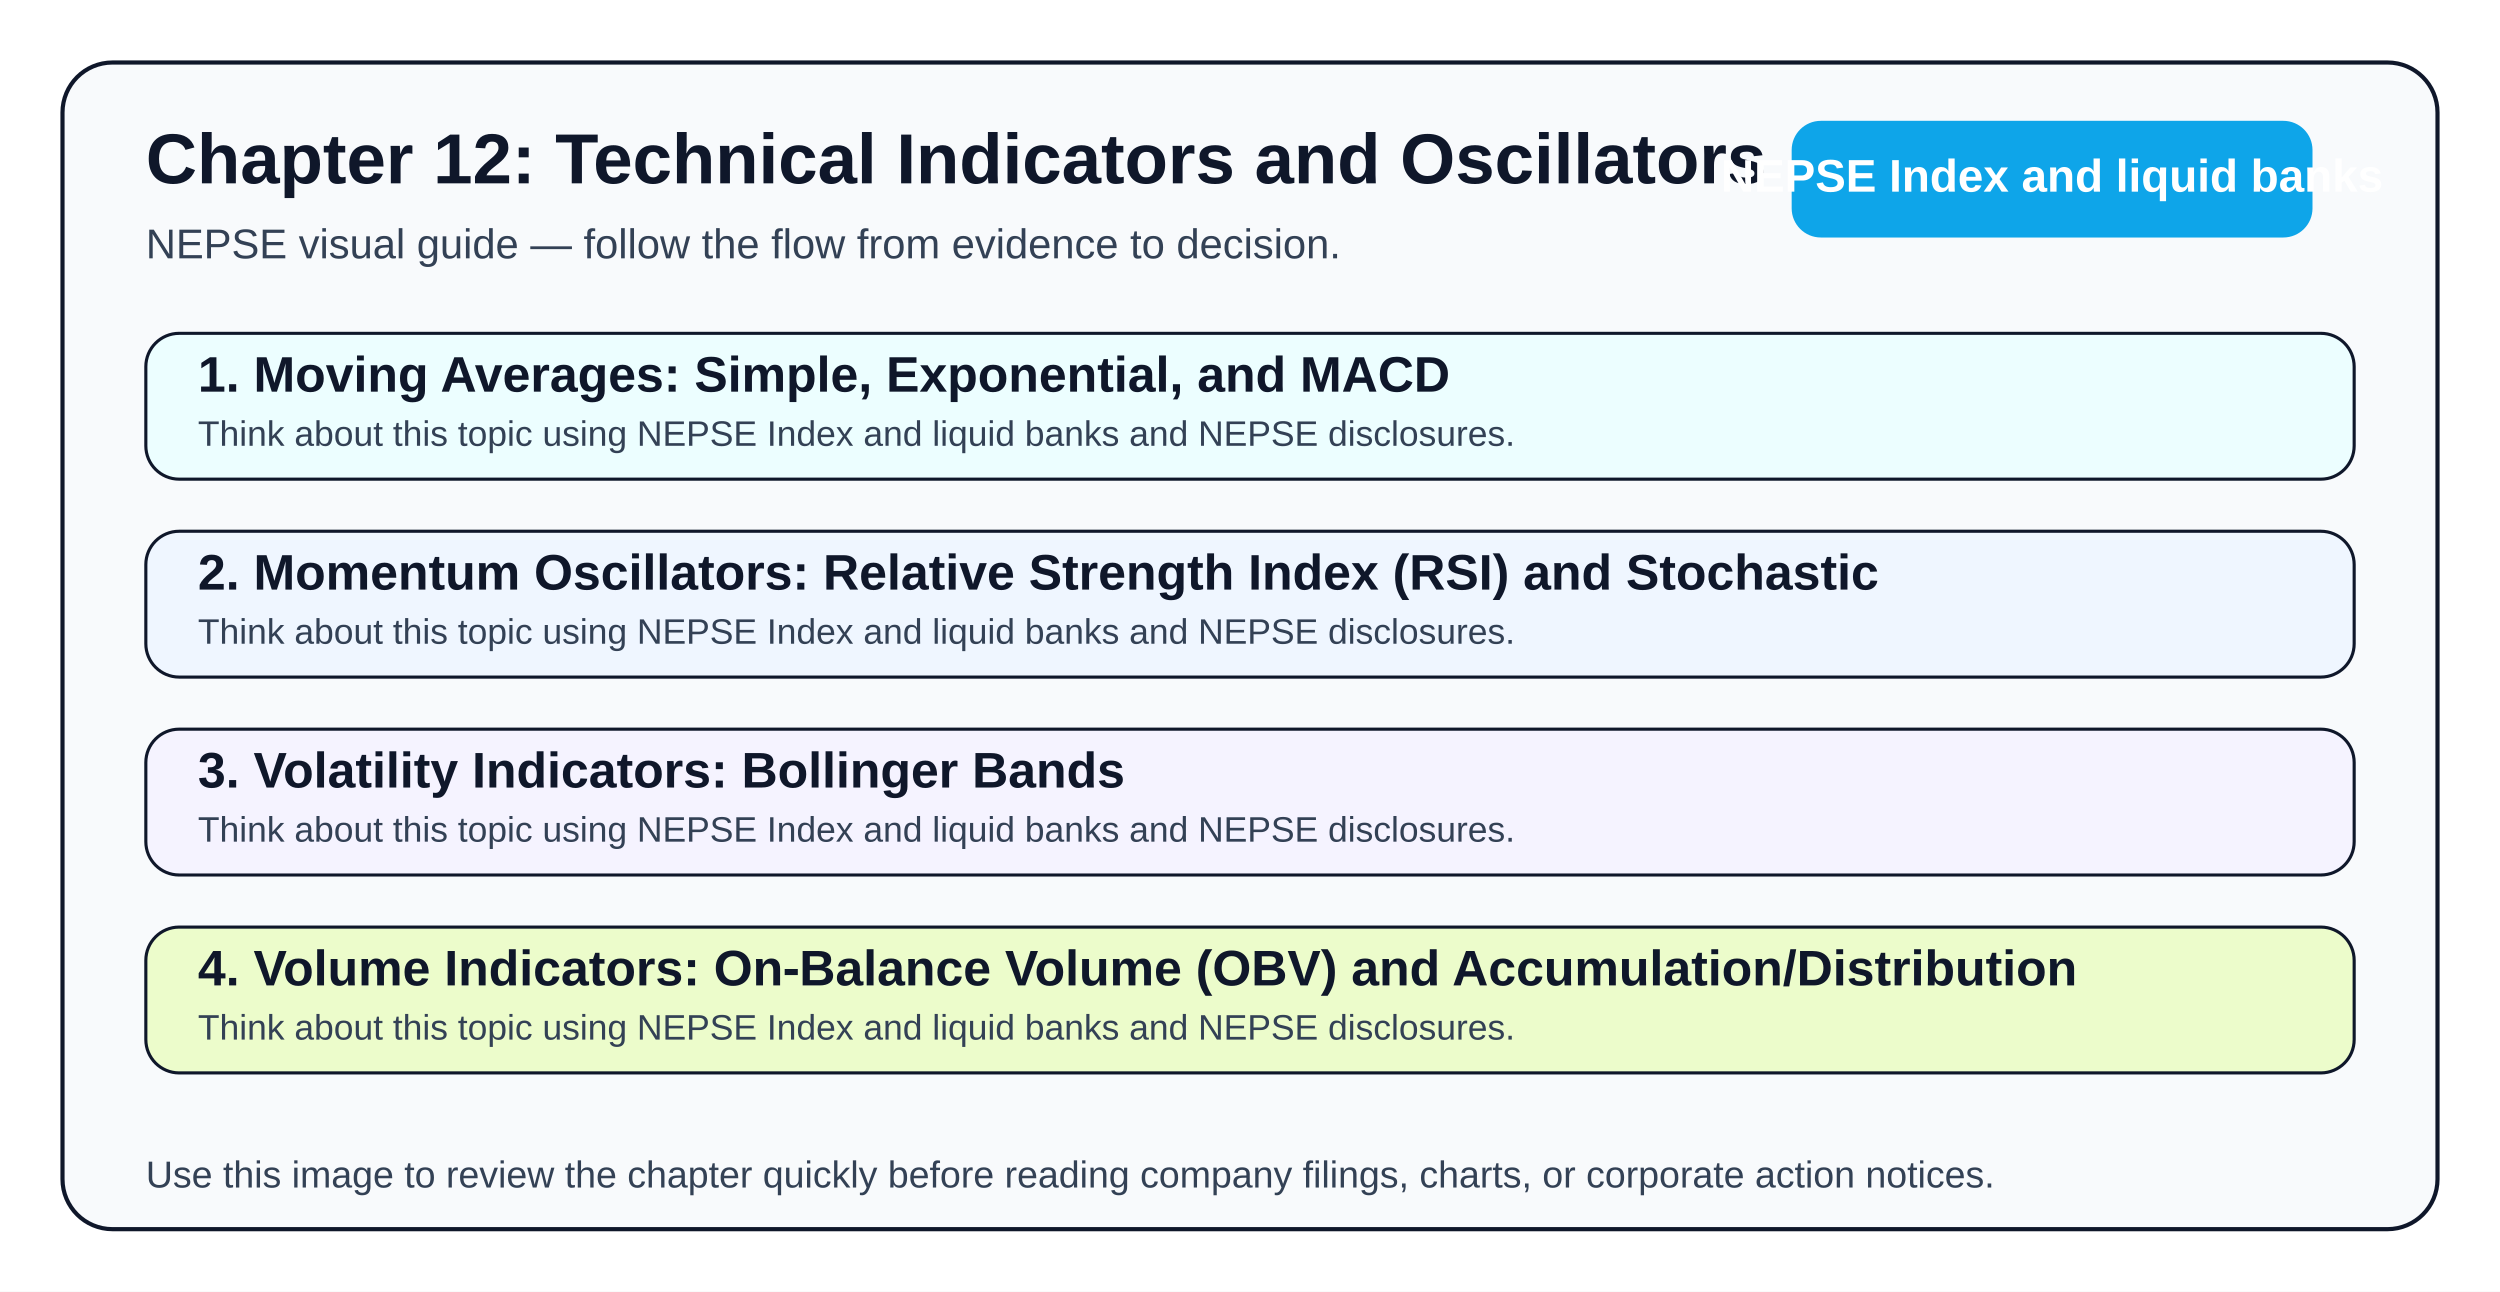
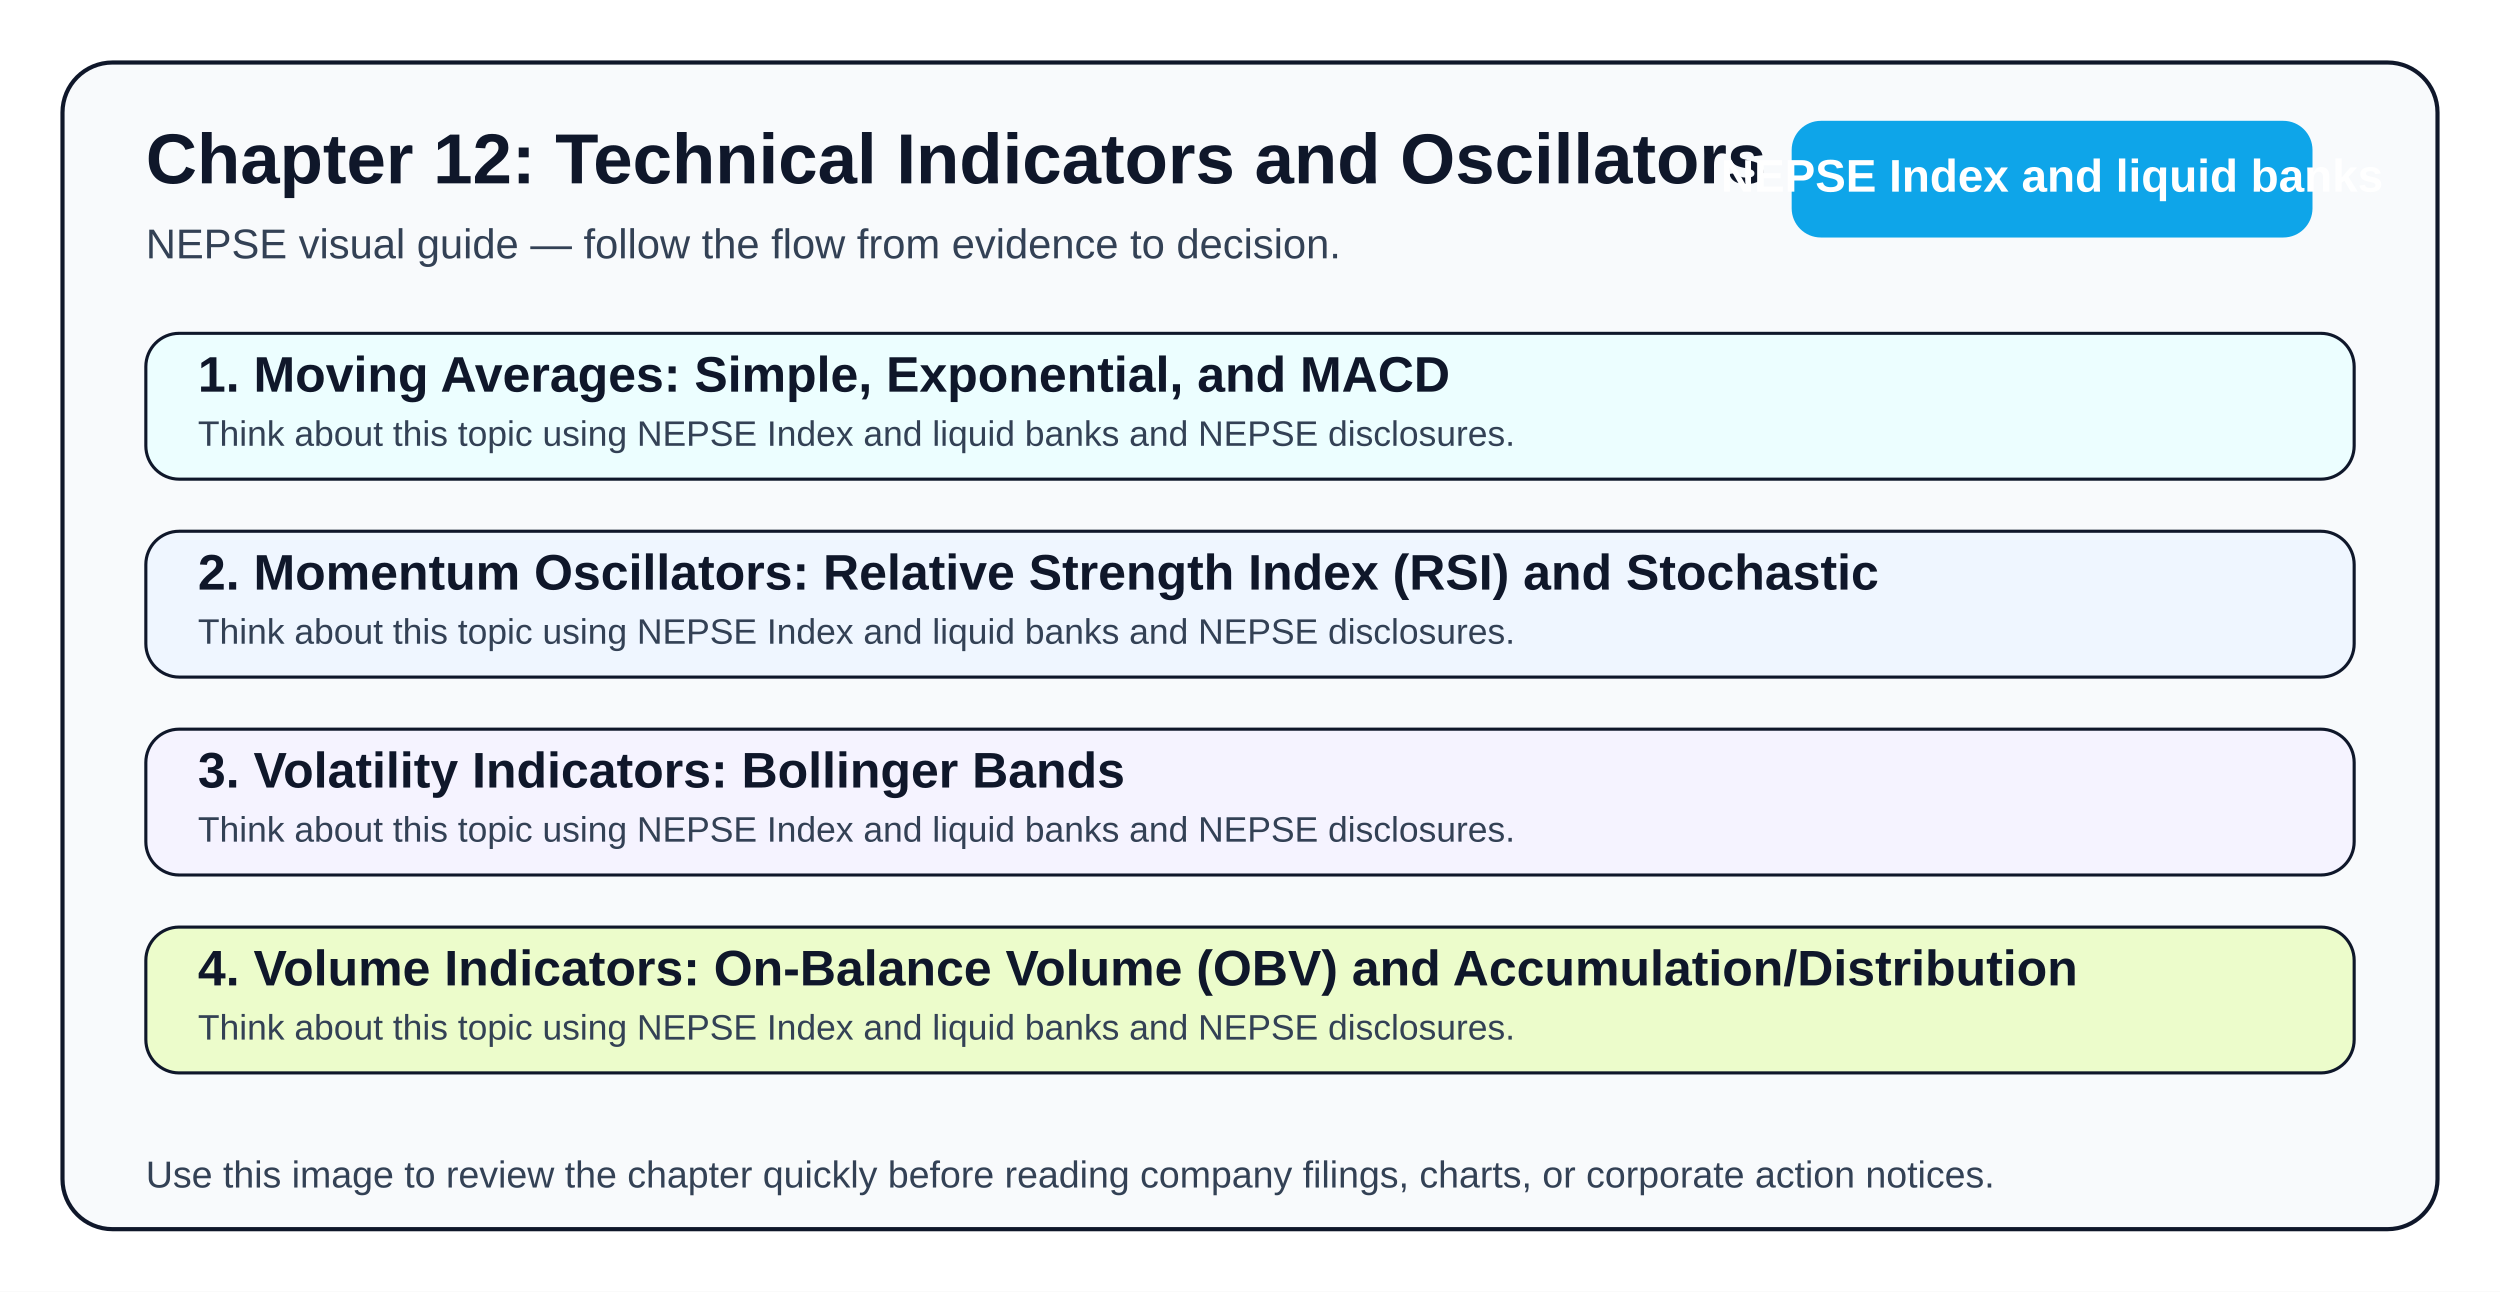
<svg xmlns="http://www.w3.org/2000/svg" width="1200" height="620" viewBox="0 0 1200 620">
  <rect width="1200" height="620" fill="#ffffff" />
  <rect x="30" y="30" width="1140" height="560" rx="24" fill="#f8fafc" stroke="#0f172a" stroke-width="2" />
  <text x="70" y="88" font-size="34" font-family="Arial, sans-serif" font-weight="700" fill="#0f172a">Chapter 12: Technical Indicators and Oscillators</text>
  <text x="70" y="124" font-size="20" font-family="Arial, sans-serif" fill="#334155">NEPSE visual guide — follow the flow from evidence to decision.</text>
  <rect x="860" y="58" width="250" height="56" rx="14" fill="#0ea5e9" />
  <text x="985" y="92" text-anchor="middle" font-size="22" font-family="Arial, sans-serif" font-weight="700" fill="#ffffff">NEPSE Index and liquid banks</text>
  <rect x="70" y="160" width="1060" height="70" rx="16" fill="#ecfeff" stroke="#0f172a" stroke-width="1.5" />
  <text x="95" y="188" font-size="24" font-family="Arial, sans-serif" fill="#0f172a" font-weight="700">1. Moving Averages: Simple, Exponential, and MACD</text>
  <text x="95" y="214" font-size="17" font-family="Arial, sans-serif" fill="#334155">Think about this topic using NEPSE Index and liquid banks and NEPSE disclosures.</text>
  <rect x="70" y="255" width="1060" height="70" rx="16" fill="#eff6ff" stroke="#0f172a" stroke-width="1.5" />
  <text x="95" y="283" font-size="24" font-family="Arial, sans-serif" fill="#0f172a" font-weight="700">2. Momentum Oscillators: Relative Strength Index (RSI) and Stochastic</text>
  <text x="95" y="309" font-size="17" font-family="Arial, sans-serif" fill="#334155">Think about this topic using NEPSE Index and liquid banks and NEPSE disclosures.</text>
  <rect x="70" y="350" width="1060" height="70" rx="16" fill="#f5f3ff" stroke="#0f172a" stroke-width="1.5" />
  <text x="95" y="378" font-size="24" font-family="Arial, sans-serif" fill="#0f172a" font-weight="700">3. Volatility Indicators: Bollinger Bands</text>
  <text x="95" y="404" font-size="17" font-family="Arial, sans-serif" fill="#334155">Think about this topic using NEPSE Index and liquid banks and NEPSE disclosures.</text>
  <rect x="70" y="445" width="1060" height="70" rx="16" fill="#ecfccb" stroke="#0f172a" stroke-width="1.5" />
-   <text x="95" y="473" font-size="24" font-family="Arial, sans-serif" fill="#0f172a" font-weight="700">4. Volume Indicators: On‑Balance Volume (OBV) and Accumulation/Distribution</text>
+   <text x="95" y="473" font-size="24" font-family="Arial, sans-serif" fill="#0f172a" font-weight="700">4. Volume Indicators: On-Balance Volume (OBV) and Accumulation/Distribution</text>
  <text x="95" y="499" font-size="17" font-family="Arial, sans-serif" fill="#334155">Think about this topic using NEPSE Index and liquid banks and NEPSE disclosures.</text>
  <text x="70" y="570" font-size="18" font-family="Arial, sans-serif" fill="#334155">Use this image to review the chapter quickly before reading company filings, charts, or corporate action notices.</text>
</svg>
